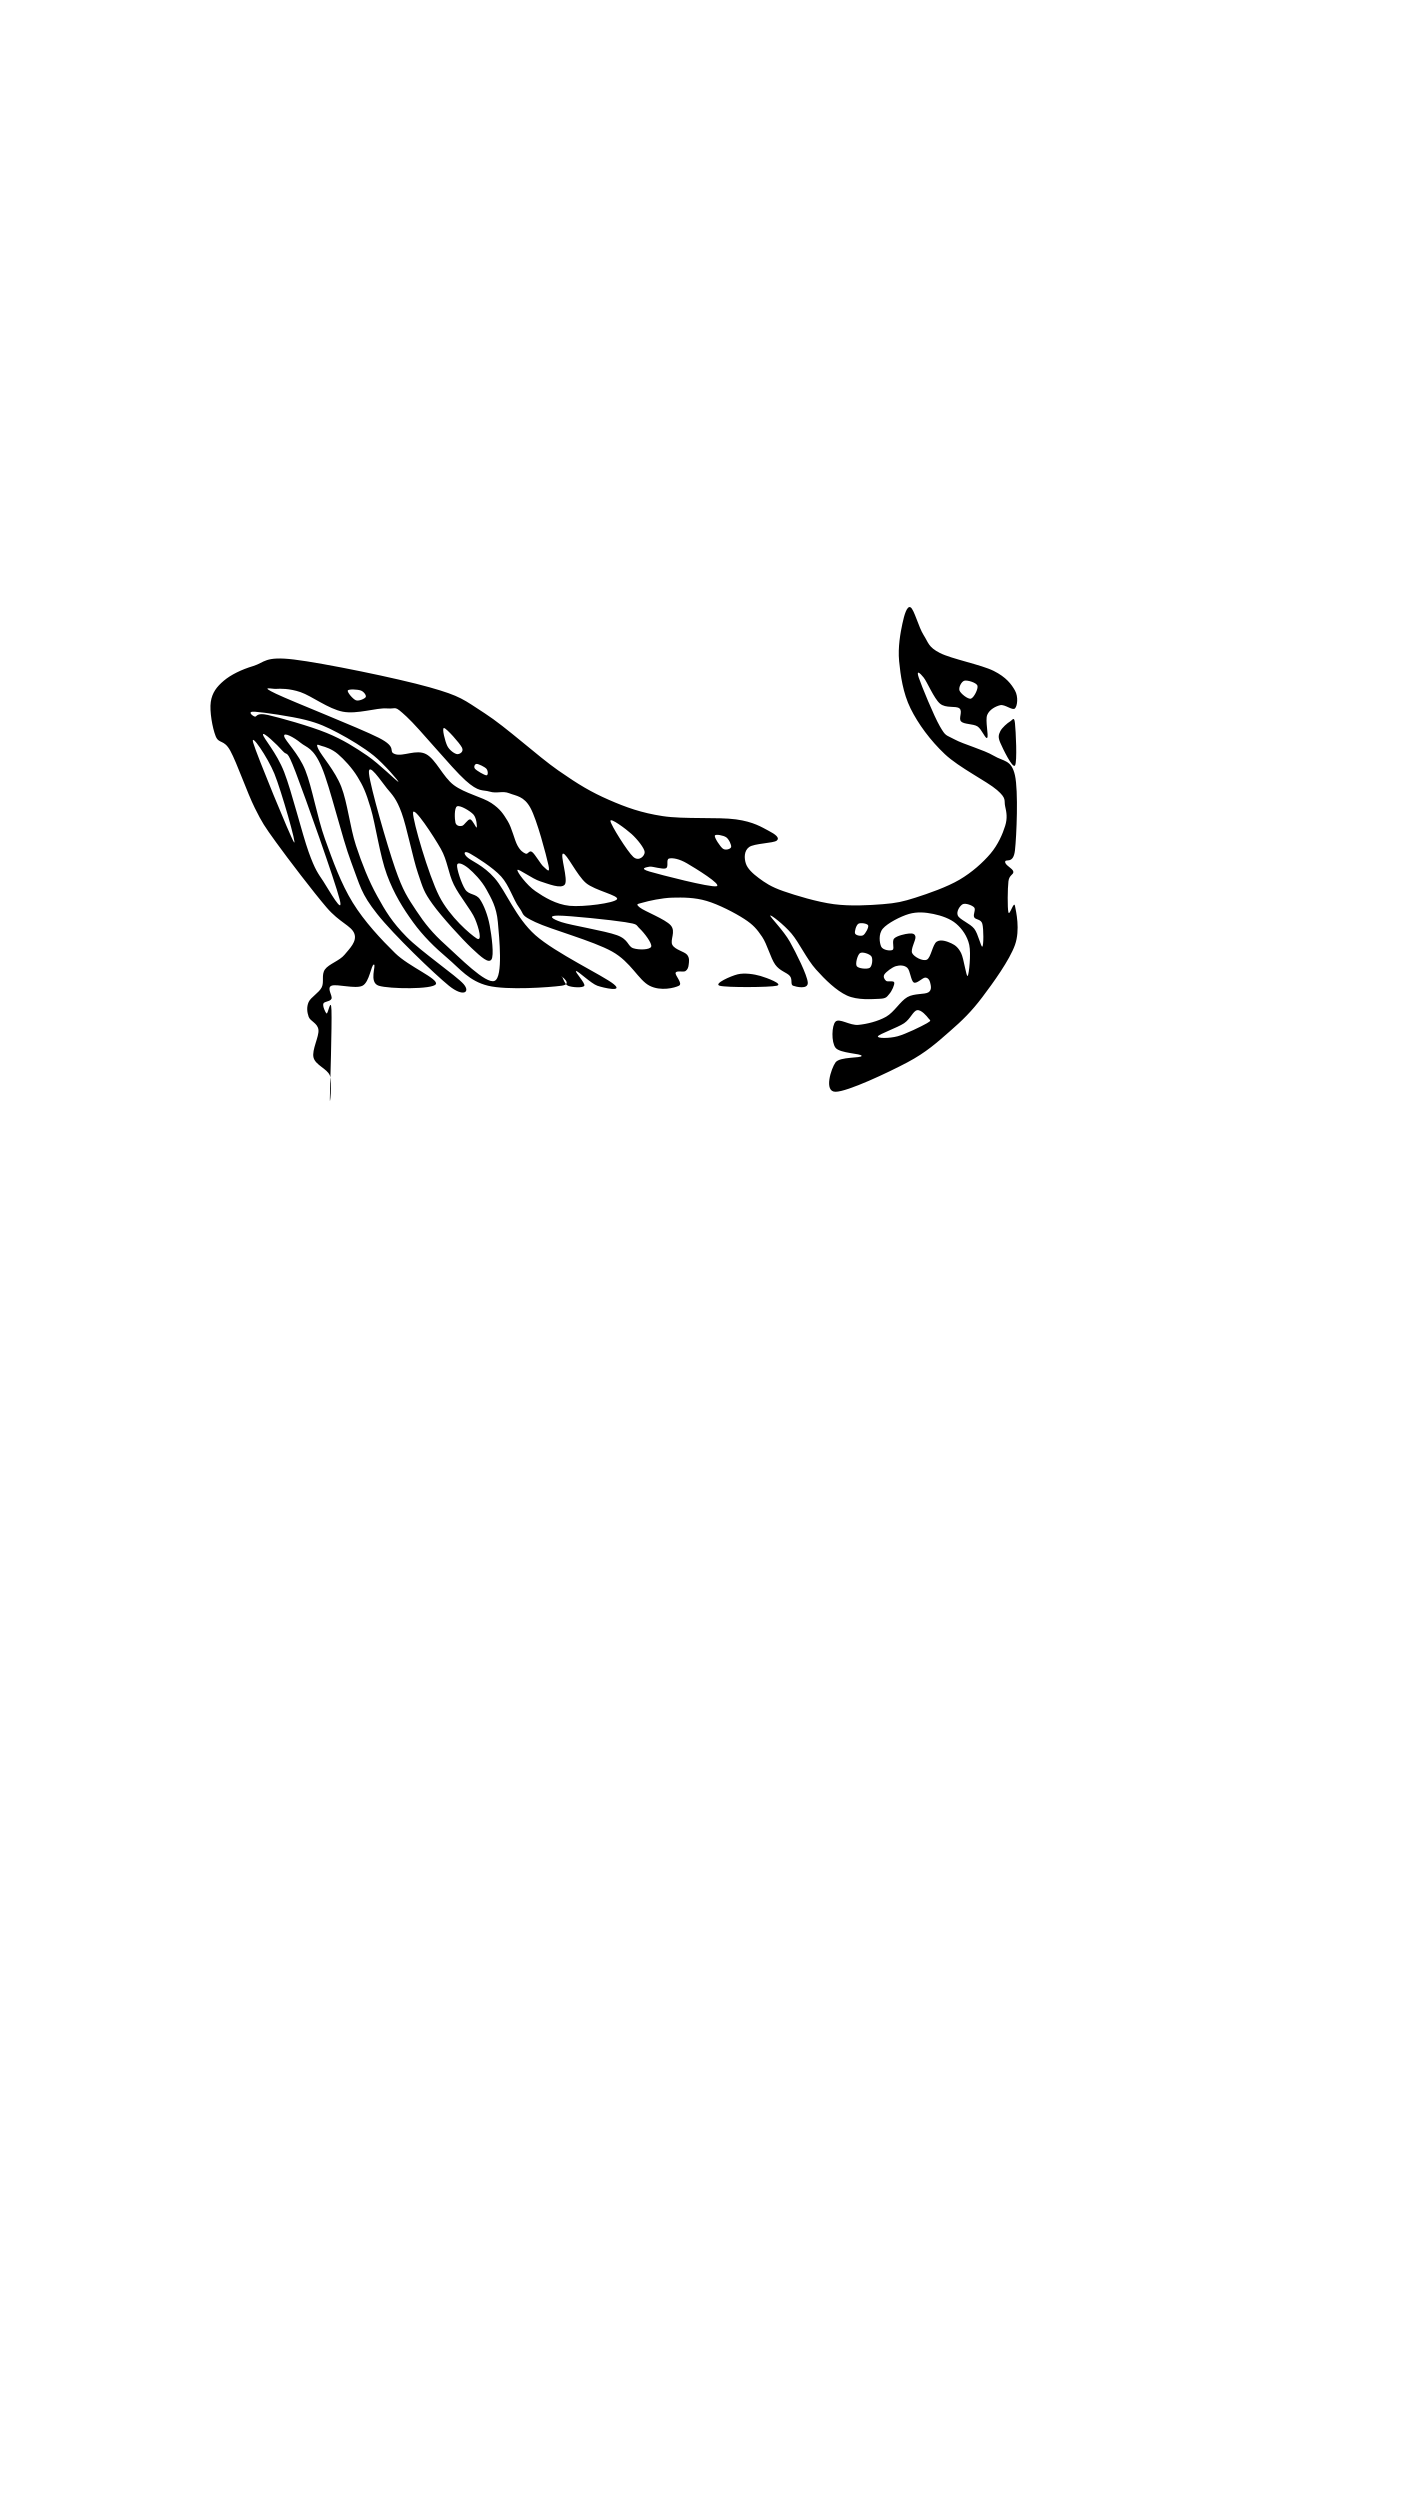
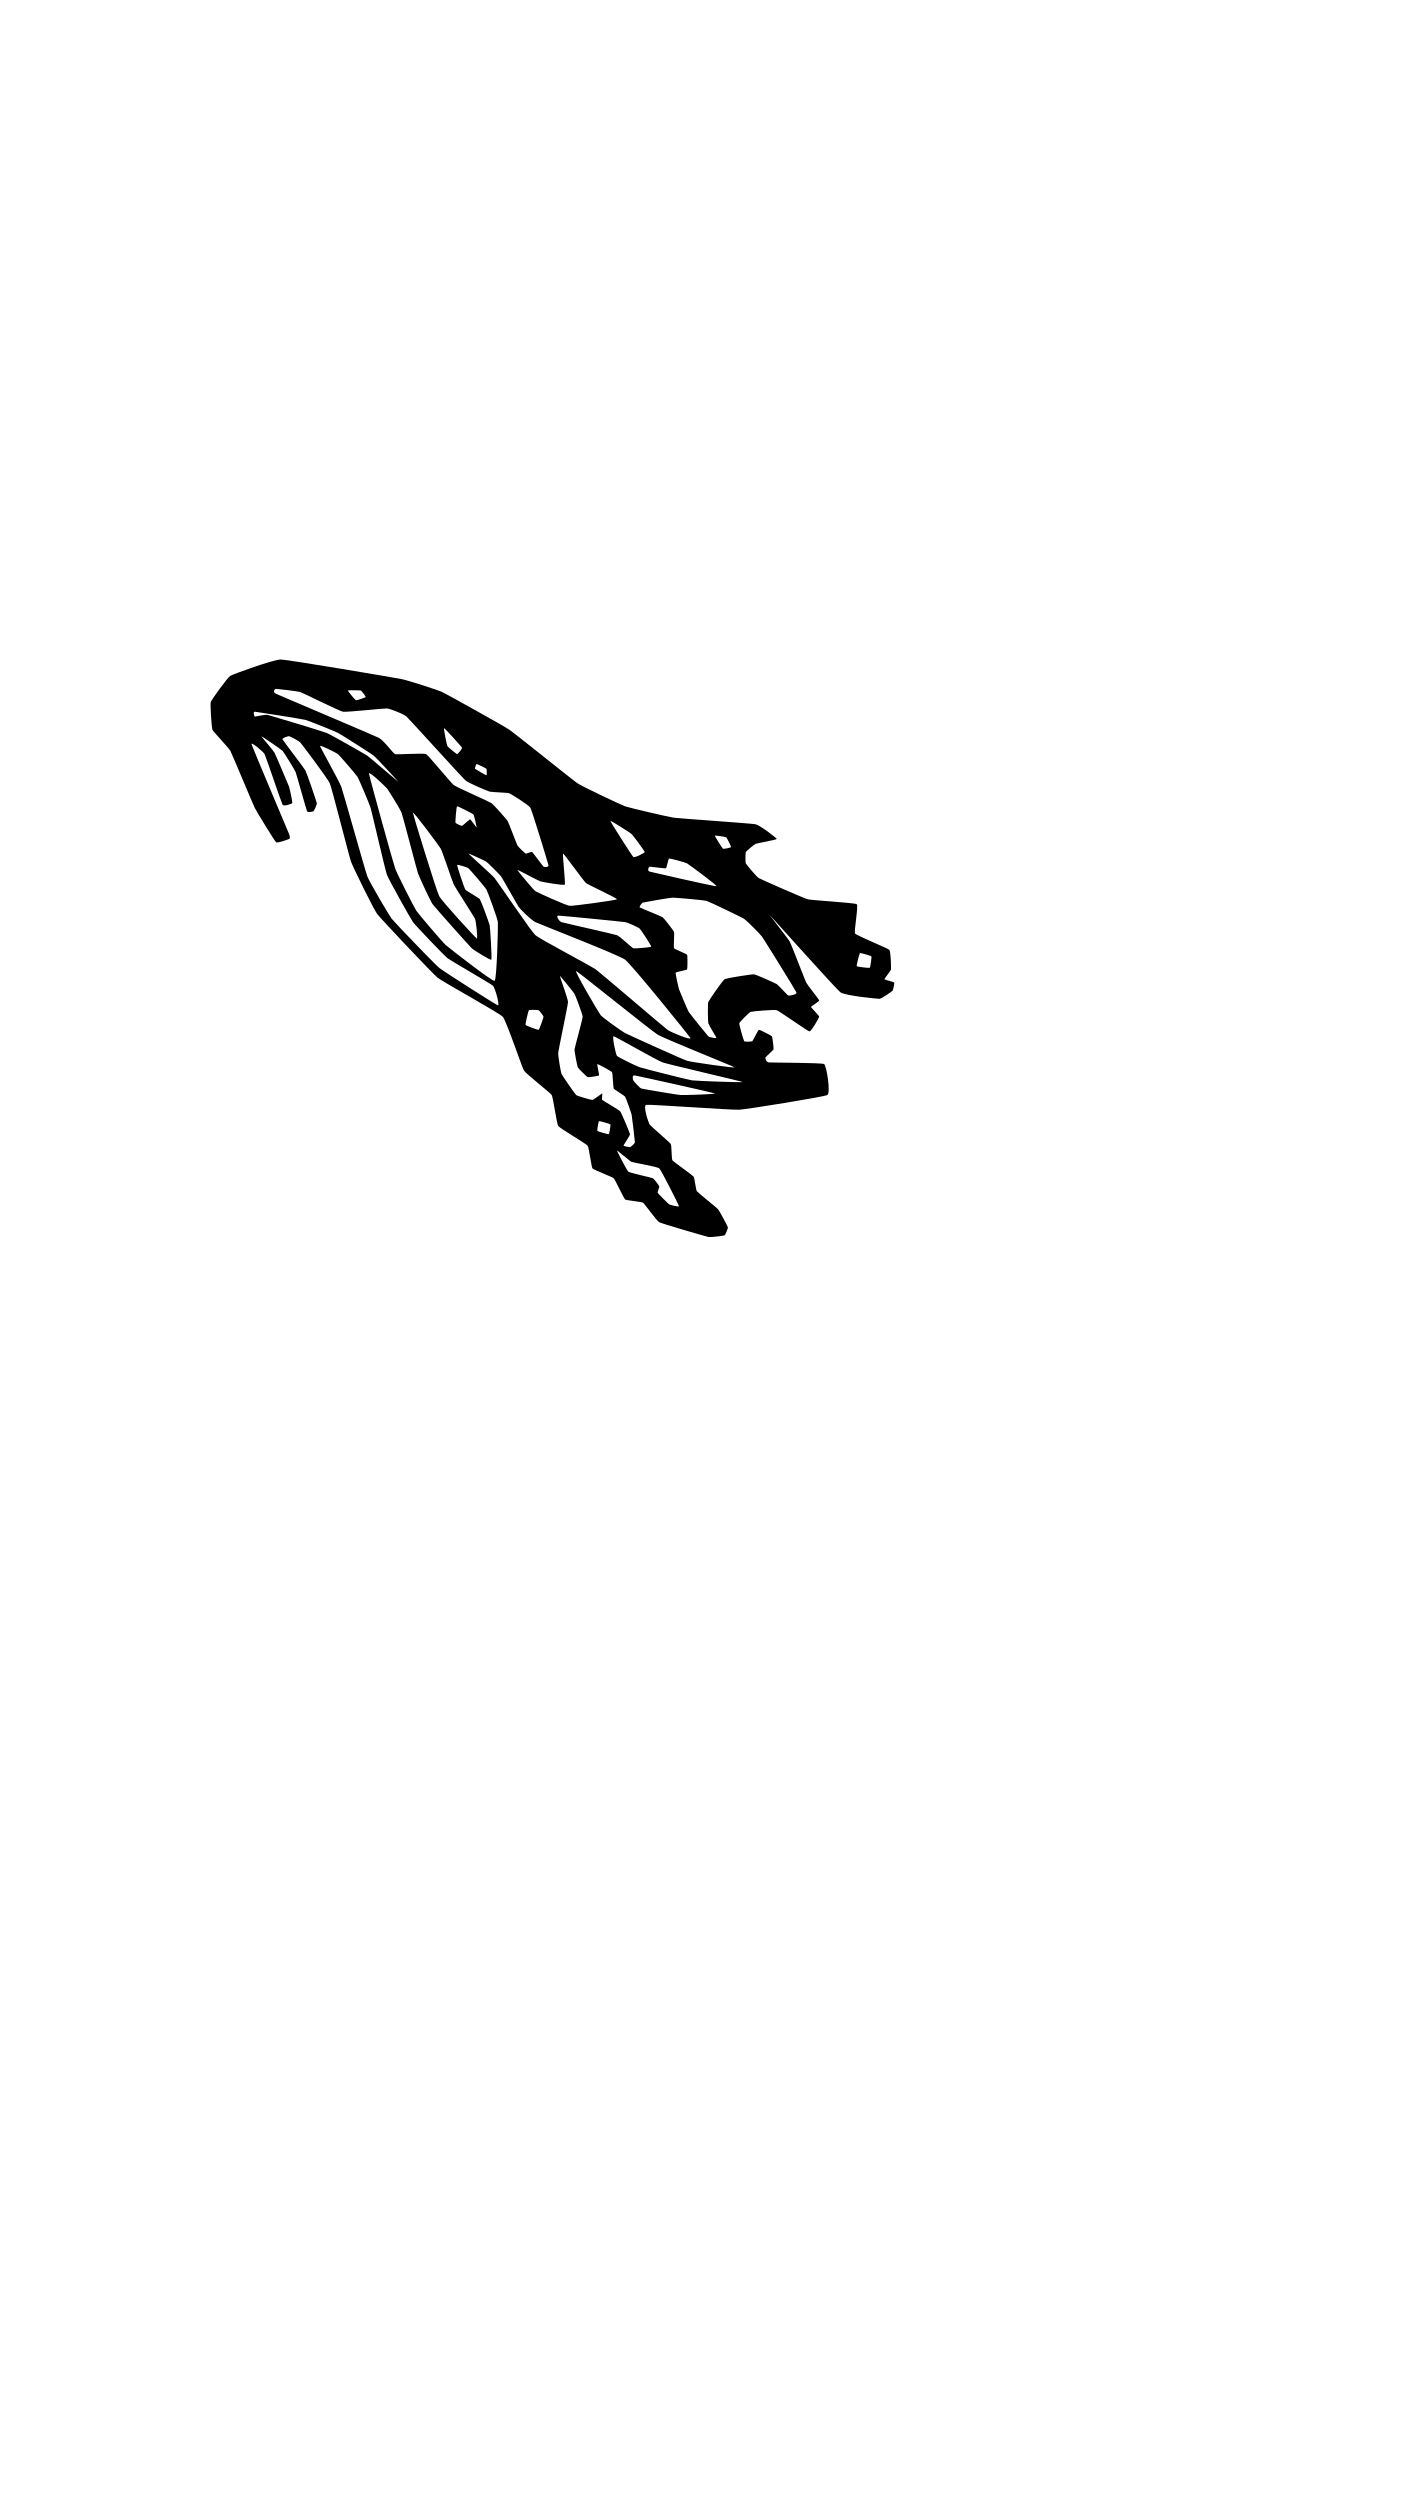
<svg xmlns="http://www.w3.org/2000/svg" viewBox="0 0 480 854" role="img" aria-labelledby="title" data-coordinate-system="shadow-loom-stage-480x854">
-   <path fill="currentColor" fill-rule="evenodd" clip-rule="evenodd" d="M 311.04 207.46 C 312.25 208.11 313.83 214.33 315.50 216.93 C 317.17 219.53 317.08 221.02 321.07 223.06 C 325.07 225.10 335.19 227.05 339.46 229.19 C 343.73 231.33 345.50 233.74 346.71 235.88 C 347.91 238.01 347.54 241.17 346.71 242.00 C 345.87 242.84 343.27 240.52 341.69 240.89 C 340.11 241.26 337.98 242.38 337.23 244.23 C 336.49 246.09 337.79 251.38 337.23 252.03 C 336.68 252.68 335.38 249.06 333.89 248.13 C 332.40 247.21 329.34 247.48 328.32 246.46 C 327.30 245.44 328.97 243.03 327.76 242.00 C 326.55 240.98 323.12 242.10 321.07 240.33 C 319.03 238.57 316.71 232.90 315.50 231.42 C 314.30 229.93 312.90 228.63 313.83 231.42 C 314.76 234.20 319.03 244.61 321.07 248.13 C 323.12 251.66 323.02 250.92 326.09 252.59 C 329.15 254.26 336.03 256.12 339.46 258.16 C 342.90 260.21 345.50 259.46 346.71 264.85 C 347.91 270.24 347.26 285.56 346.71 290.48 C 346.15 295.40 343.46 293.18 343.36 294.38 C 343.27 295.59 345.96 296.61 346.15 297.73 C 346.33 298.84 344.76 298.75 344.48 301.07 C 344.20 303.39 344.11 310.26 344.48 311.66 C 344.85 313.05 346.33 307.57 346.71 309.43 C 347.08 311.29 348.56 317.60 346.71 322.80 C 344.85 328.00 339.28 335.71 335.56 340.63 C 331.85 345.55 328.69 348.62 324.42 352.33 C 320.15 356.05 316.43 359.48 309.93 362.92 C 303.43 366.36 289.50 372.95 285.41 372.95 C 281.33 372.95 283.93 364.96 285.41 362.92 C 286.90 360.88 294.33 361.53 294.33 360.69 C 294.33 359.86 286.90 359.86 285.41 357.91 C 283.93 355.96 284.11 350.29 285.41 348.99 C 286.71 347.69 290.33 350.38 293.21 350.10 C 296.09 349.83 299.90 348.90 302.69 347.32 C 305.47 345.74 307.52 342.02 309.93 340.63 C 312.34 339.24 315.87 339.80 317.17 338.96 C 318.47 338.12 317.92 336.45 317.73 335.62 C 317.55 334.78 316.99 333.95 316.06 333.95 C 315.13 333.95 313.18 336.17 312.16 335.62 C 311.14 335.06 310.95 331.53 309.93 330.60 C 308.91 329.67 307.33 329.67 306.03 330.04 C 304.73 330.42 302.69 332.00 302.13 332.83 C 301.57 333.67 302.13 334.60 302.69 335.06 C 303.24 335.52 305.29 334.87 305.47 335.62 C 305.66 336.36 304.64 338.59 303.80 339.52 C 302.97 340.45 302.87 341.10 300.46 341.19 C 298.04 341.28 292.94 341.75 289.31 340.07 C 285.69 338.40 281.88 334.69 278.73 331.16 C 275.57 327.63 272.97 321.97 270.37 318.90 C 267.77 315.84 263.22 312.31 263.12 312.77 C 263.03 313.24 267.67 317.88 269.81 321.69 C 271.95 325.49 275.75 333.11 275.94 335.62 C 276.13 338.12 271.95 337.10 270.93 336.73 C 269.90 336.36 270.83 334.60 269.81 333.39 C 268.79 332.18 266.37 331.72 264.80 329.49 C 263.22 327.26 262.10 322.62 260.34 320.01 C 258.57 317.41 257.37 315.93 254.21 313.89 C 251.05 311.84 245.48 308.96 241.39 307.76 C 237.31 306.55 233.31 306.55 229.69 306.64 C 226.07 306.73 221.52 307.76 219.66 308.31 C 217.80 308.87 216.97 308.68 218.55 309.99 C 220.13 311.29 227.28 313.98 229.13 316.11 C 230.99 318.25 228.76 321.13 229.69 322.80 C 230.62 324.47 233.78 325.03 234.71 326.14 C 235.64 327.26 235.36 328.56 235.26 329.49 C 235.17 330.42 234.89 331.25 234.15 331.72 C 233.41 332.18 231.18 331.44 230.81 332.27 C 230.43 333.11 233.41 335.99 231.92 336.73 C 230.43 337.47 225.70 338.68 221.89 336.73 C 218.08 334.78 215.58 328.65 209.07 325.03 C 202.57 321.41 188.18 317.51 182.89 315.00 C 177.59 312.49 179.26 312.59 177.31 309.99 C 175.36 307.38 173.97 302.46 171.18 299.40 C 168.40 296.33 162.55 292.71 160.60 291.60 C 158.65 290.48 158.09 291.32 159.48 292.71 C 160.88 294.10 165.05 295.50 168.96 299.96 C 172.86 304.41 176.11 313.42 182.89 319.46 C 189.67 325.49 206.10 333.30 209.63 336.17 C 213.16 339.05 206.20 337.47 204.06 336.73 C 201.92 335.99 197.56 331.72 196.82 331.72 C 196.07 331.72 200.07 335.90 199.60 336.73 C 199.14 337.57 195.33 337.29 194.03 336.73 C 192.73 336.17 192.17 333.39 191.80 333.39 C 191.43 333.39 195.98 336.17 191.80 336.73 C 187.62 337.29 173.23 338.31 166.73 336.73 C 160.23 335.15 157.07 330.88 152.80 327.26 C 148.52 323.64 144.53 319.74 141.09 315.00 C 137.66 310.26 134.59 305.34 132.18 298.84 C 129.76 292.34 128.28 281.57 126.61 276.00 C 124.94 270.42 124.01 268.47 122.15 265.41 C 120.29 262.34 117.51 259.37 115.46 257.61 C 113.42 255.84 111.00 255.10 109.89 254.82 C 108.78 254.54 107.66 253.61 108.78 255.94 C 109.89 258.26 114.44 263.27 116.58 268.75 C 118.71 274.23 119.55 282.59 121.59 288.81 C 123.64 295.03 125.96 300.88 128.84 306.08 C 131.71 311.29 133.94 315.00 138.87 320.01 C 143.79 325.03 155.95 333.39 158.37 336.17 C 160.78 338.96 158.28 340.72 153.35 336.73 C 148.43 332.74 134.41 319.27 128.84 312.21 C 123.26 305.16 123.08 302.74 119.92 294.38 C 116.76 286.02 112.77 268.84 109.89 262.06 C 107.01 255.29 104.78 255.47 102.65 253.71 C 100.51 251.94 96.80 249.90 97.07 251.48 C 97.35 253.06 102.00 257.33 104.32 263.18 C 106.64 269.03 108.31 279.06 111.00 286.58 C 113.70 294.10 116.48 301.81 120.48 308.31 C 124.47 314.81 130.23 320.94 134.97 325.59 C 139.70 330.23 149.82 334.32 148.90 336.17 C 147.97 338.03 132.92 337.85 129.39 336.73 C 125.86 335.62 128.65 329.49 127.72 329.49 C 126.79 329.49 126.24 335.52 123.82 336.73 C 121.41 337.94 115.00 335.99 113.23 336.73 C 111.47 337.47 113.70 340.17 113.23 341.19 C 112.77 342.21 110.73 342.02 110.45 342.86 C 110.17 343.70 111.10 345.83 111.56 346.20 C 112.03 346.58 113.05 340.26 113.23 345.09 C 113.42 349.92 112.77 371.46 112.68 375.18 C 112.58 378.89 113.61 369.70 112.68 367.38 C 111.75 365.06 107.75 363.85 107.10 361.25 C 106.45 358.65 109.05 354.10 108.78 351.78 C 108.50 349.45 105.99 348.90 105.43 347.32 C 104.88 345.74 104.69 343.98 105.43 342.30 C 106.18 340.63 108.96 339.15 109.89 337.29 C 110.82 335.43 109.70 333.02 111.00 331.16 C 112.31 329.30 116.02 328.19 117.69 326.14 C 119.36 324.10 122.06 321.59 121.03 318.90 C 120.01 316.21 116.02 315.19 111.56 309.99 C 107.10 304.78 98.37 293.36 94.29 287.70 C 90.20 282.03 89.65 281.20 87.04 276.00 C 84.44 270.79 80.92 260.58 78.69 256.49 C 76.46 252.41 74.79 254.26 73.67 251.48 C 72.56 248.69 71.54 242.93 72.00 239.78 C 72.46 236.62 74.04 234.58 76.46 232.53 C 78.87 230.49 82.49 228.72 86.49 227.52 C 90.48 226.31 90.39 224.08 100.42 225.29 C 110.45 226.50 135.80 231.70 146.67 234.76 C 157.53 237.83 158.28 238.94 165.61 243.68 C 172.95 248.41 183.63 258.26 190.69 263.18 C 197.74 268.10 202.02 270.61 207.96 273.21 C 213.90 275.81 219.10 277.67 226.35 278.78 C 233.59 279.90 245.39 279.06 251.42 279.90 C 257.46 280.73 260.25 282.59 262.57 283.80 C 264.89 285.00 266.47 286.21 265.35 287.14 C 264.24 288.07 257.65 288.07 255.88 289.37 C 254.12 290.67 254.21 293.18 254.77 294.94 C 255.32 296.70 257.09 298.38 259.22 299.96 C 261.36 301.53 263.31 302.93 267.58 304.41 C 271.85 305.90 279.19 308.13 284.86 308.87 C 290.52 309.61 296.93 309.24 301.57 308.87 C 306.22 308.50 308.35 308.03 312.72 306.64 C 317.08 305.25 323.49 303.02 327.76 300.51 C 332.03 298.00 335.75 294.66 338.35 291.60 C 340.95 288.53 342.53 284.82 343.36 282.12 C 344.20 279.43 343.83 277.48 343.36 275.44 C 342.90 273.39 344.01 272.84 340.58 269.87 C 337.14 266.89 327.67 262.25 322.75 257.61 C 317.82 252.96 313.65 247.30 311.04 242.00 C 308.44 236.71 307.61 230.67 307.14 225.85 C 306.68 221.02 307.61 216.09 308.26 213.03 C 308.91 209.97 309.84 206.81 311.04 207.46 Z M 94.29 235.32 C 92.90 235.41 88.44 234.20 94.29 236.99 C 100.14 239.78 122.61 248.60 129.39 252.03 C 136.17 255.47 132.27 256.68 134.97 257.61 C 137.66 258.54 142.21 255.84 145.55 257.61 C 148.90 259.37 151.31 265.41 155.02 268.19 C 158.74 270.98 164.78 272.28 167.84 274.32 C 170.91 276.37 171.93 278.04 173.41 280.45 C 174.90 282.87 175.73 286.95 176.76 288.81 C 177.78 290.67 178.71 291.23 179.54 291.60 C 180.38 291.97 180.75 290.30 181.77 291.04 C 182.79 291.78 184.74 295.31 185.67 296.05 C 186.60 296.80 188.09 298.84 187.34 295.50 C 186.60 292.15 183.44 280.08 181.21 276.00 C 178.99 271.91 176.29 271.91 173.97 270.98 C 171.65 270.05 169.79 271.17 167.28 270.42 C 164.78 269.68 163.66 270.79 158.93 266.52 C 154.19 262.25 143.32 248.88 138.87 244.79 C 134.41 240.70 135.80 242.28 132.18 242.00 C 128.56 241.73 122.06 244.05 117.13 243.12 C 112.21 242.19 106.45 237.73 102.65 236.43 C 98.84 235.13 95.68 235.23 94.29 235.32 Z M 126.05 264.29 C 126.51 268.84 132.27 288.81 134.97 296.61 C 137.66 304.41 139.33 306.73 142.21 311.10 C 145.09 315.46 147.78 318.81 152.24 322.80 C 156.70 326.79 165.98 336.36 168.96 335.06 C 171.93 333.76 170.53 320.20 170.07 315.00 C 169.61 309.80 167.84 306.92 166.17 303.86 C 164.50 300.79 161.71 298.00 160.04 296.61 C 158.37 295.22 156.33 294.29 156.14 295.50 C 155.95 296.70 157.63 301.91 158.93 303.86 C 160.23 305.81 162.55 305.16 163.94 307.20 C 165.33 309.24 166.63 312.68 167.28 316.11 C 167.93 319.55 168.86 326.52 167.84 327.82 C 166.82 329.12 164.50 327.07 161.15 323.92 C 157.81 320.76 150.85 313.14 147.78 308.87 C 144.72 304.60 144.53 303.48 142.77 298.28 C 141.00 293.08 138.96 282.50 137.19 277.67 C 135.43 272.84 134.04 271.54 132.18 269.31 C 130.32 267.08 125.59 259.74 126.05 264.29 Z M 310.49 312.21 C 307.61 313.05 303.15 315.37 301.57 317.23 C 299.99 319.09 300.46 322.15 301.01 323.36 C 301.57 324.57 304.17 324.94 304.92 324.47 C 305.66 324.01 304.54 321.50 305.47 320.57 C 306.40 319.64 309.28 318.99 310.49 318.90 C 311.69 318.81 312.53 318.90 312.72 320.01 C 312.90 321.13 310.95 324.29 311.60 325.59 C 312.25 326.89 315.22 328.47 316.62 327.82 C 318.01 327.17 318.57 322.62 319.96 321.69 C 321.35 320.76 323.58 321.59 324.98 322.24 C 326.37 322.89 327.39 323.73 328.32 325.59 C 329.25 327.44 330.08 333.85 330.55 333.39 C 331.01 332.92 331.75 325.77 331.10 322.80 C 330.45 319.83 328.69 317.32 326.65 315.56 C 324.60 313.79 321.54 312.77 318.85 312.21 C 316.15 311.66 313.37 311.38 310.49 312.21 Z M 141.09 277.67 C 141.00 280.36 146.39 298.93 150.01 306.08 C 153.63 313.24 160.78 319.27 162.83 320.57 C 164.87 321.87 163.57 316.95 162.27 313.89 C 160.97 310.82 156.98 306.18 155.02 302.18 C 153.07 298.19 152.89 294.01 150.57 289.93 C 148.25 285.84 141.19 274.97 141.09 277.67 Z M 192.36 291.60 C 191.15 291.69 194.22 300.61 192.92 302.18 C 191.62 303.76 187.25 301.91 184.56 301.07 C 181.86 300.23 177.03 296.61 176.76 297.17 C 176.48 297.73 179.91 302.37 182.89 304.41 C 185.86 306.46 189.94 308.96 194.59 309.43 C 199.23 309.89 209.82 308.50 210.75 307.20 C 211.67 305.90 203.22 304.23 200.16 301.63 C 197.09 299.03 193.57 291.50 192.36 291.60 Z M 89.83 250.92 C 89.92 252.13 94.47 257.05 97.07 263.74 C 99.67 270.42 103.20 284.82 105.43 291.04 C 107.66 297.26 108.68 298.38 110.45 301.07 C 112.21 303.76 117.60 313.42 116.02 307.20 C 114.44 300.98 104.23 272.19 100.98 263.74 C 97.72 255.29 98.37 258.63 96.52 256.49 C 94.66 254.36 89.74 249.71 89.83 250.92 Z M 190.69 312.77 C 187.06 312.77 188.46 313.89 191.80 315.00 C 195.14 316.11 206.66 317.97 210.75 319.46 C 214.83 320.94 214.37 323.27 216.32 323.92 C 218.27 324.57 222.08 324.47 222.45 323.36 C 222.82 322.24 220.03 318.62 218.55 317.23 C 217.06 315.84 218.18 315.74 213.53 315.00 C 208.89 314.26 194.31 312.77 190.69 312.77 Z M 228.58 293.27 C 227.37 293.55 228.58 296.15 227.46 296.61 C 226.35 297.08 222.82 295.87 221.89 296.05 C 220.96 296.24 218.08 296.61 221.89 297.73 C 225.70 298.84 242.60 303.21 244.74 302.74 C 246.87 302.28 237.40 296.52 234.71 294.94 C 232.01 293.36 229.78 292.99 228.58 293.27 Z M 87.04 243.12 C 84.17 242.93 86.30 244.61 87.04 244.79 C 87.79 244.98 87.42 243.31 91.50 244.23 C 95.59 245.16 105.90 248.04 111.56 250.36 C 117.23 252.68 121.41 255.38 125.49 258.16 C 129.58 260.95 135.71 267.08 136.08 267.08 C 136.45 267.08 131.16 260.95 127.72 258.16 C 124.29 255.38 119.36 252.41 115.46 250.36 C 111.56 248.32 109.05 247.11 104.32 245.91 C 99.58 244.70 89.92 243.31 87.04 243.12 Z M 86.49 253.71 C 87.60 257.61 99.21 285.93 100.42 287.70 C 101.63 289.46 96.05 269.96 93.73 264.29 C 91.41 258.63 85.37 249.81 86.49 253.71 Z M 313.27 345.09 C 311.88 345.37 311.04 348.06 308.82 349.55 C 306.59 351.03 300.27 353.26 299.90 354.00 C 299.53 354.75 303.80 354.75 306.59 354.00 C 309.37 353.26 314.85 350.57 316.62 349.55 C 318.38 348.53 317.73 348.62 317.17 347.88 C 316.62 347.13 314.67 344.81 313.27 345.09 Z M 251.98 332.83 C 254.30 332.27 257.55 332.74 259.78 333.39 C 262.01 334.04 267.67 336.17 265.35 336.73 C 263.03 337.29 248.08 337.38 245.85 336.73 C 243.62 336.08 249.66 333.39 251.98 332.83 Z M 345.03 246.46 C 345.87 246.00 346.43 244.51 346.71 247.02 C 346.99 249.53 347.54 260.39 346.71 261.51 C 345.87 262.62 342.53 255.66 341.69 253.71 C 340.86 251.76 341.13 251.01 341.69 249.81 C 342.25 248.60 344.20 246.93 345.03 246.46 Z M 328.88 308.87 C 327.95 309.33 326.55 311.38 327.20 312.77 C 327.85 314.16 331.38 315.46 332.78 317.23 C 334.17 318.99 335.10 323.64 335.56 323.36 C 336.03 323.08 336.03 317.23 335.56 315.56 C 335.10 313.89 333.24 314.26 332.78 313.33 C 332.31 312.40 333.43 310.73 332.78 309.99 C 332.13 309.24 329.80 308.41 328.88 308.87 Z M 208.52 280.45 C 208.61 281.75 214.37 290.95 216.32 292.71 C 218.27 294.48 220.31 292.34 220.22 291.04 C 220.13 289.74 217.71 286.67 215.76 284.91 C 213.81 283.15 208.42 279.15 208.52 280.45 Z M 156.14 275.44 C 155.12 275.90 155.30 279.90 155.58 281.01 C 155.86 282.12 156.98 282.31 157.81 282.12 C 158.65 281.94 159.76 279.80 160.60 279.90 C 161.43 279.99 162.64 282.96 162.83 282.68 C 163.01 282.40 162.83 279.43 161.71 278.22 C 160.60 277.02 157.16 274.97 156.14 275.44 Z M 329.43 232.53 C 328.41 232.81 327.39 234.85 327.76 235.88 C 328.13 236.90 330.64 238.94 331.66 238.66 C 332.68 238.38 334.26 235.23 333.89 234.20 C 333.52 233.18 330.45 232.25 329.43 232.53 Z M 293.77 325.59 C 292.94 326.14 292.10 329.21 292.66 330.04 C 293.21 330.88 296.28 331.16 297.11 330.60 C 297.95 330.04 298.23 327.54 297.67 326.70 C 297.11 325.87 294.61 325.03 293.77 325.59 Z M 151.68 248.69 C 150.85 248.60 152.05 253.33 152.80 254.82 C 153.54 256.31 155.30 257.51 156.14 257.61 C 156.98 257.70 158.55 256.86 157.81 255.38 C 157.07 253.89 152.52 248.78 151.68 248.69 Z M 244.18 285.47 C 243.99 286.12 246.04 289.28 246.97 289.93 C 247.89 290.58 249.57 290.02 249.75 289.37 C 249.94 288.72 249.01 286.67 248.08 286.02 C 247.15 285.37 244.36 284.82 244.18 285.47 Z M 118.81 235.88 C 118.53 236.43 120.57 238.85 121.59 239.22 C 122.61 239.59 124.66 238.66 124.94 238.10 C 125.21 237.55 124.29 236.25 123.26 235.88 C 122.24 235.50 119.08 235.32 118.81 235.88 Z M 293.21 315.56 C 292.47 316.02 291.82 318.25 292.10 318.90 C 292.38 319.55 294.14 319.92 294.89 319.46 C 295.63 318.99 296.84 316.76 296.56 316.11 C 296.28 315.46 293.96 315.09 293.21 315.56 Z M 162.83 260.95 C 162.18 260.95 161.71 261.97 162.27 262.62 C 162.83 263.27 165.52 264.85 166.17 264.85 C 166.82 264.85 166.73 263.27 166.17 262.62 C 165.61 261.97 163.48 260.95 162.83 260.95 Z" />
+   <path fill="currentColor" fill-rule="evenodd" clip-rule="evenodd" d="M 95.96 225.29 C 98.40 225.33 134.90 231.51 137.19 231.98 C 139.49 232.44 149.59 235.71 151.12 236.43 C 152.66 237.15 172.04 247.95 173.97 249.25 C 175.90 250.55 195.72 266.55 197.37 267.64 C 199.02 268.73 212.16 274.95 213.53 275.44 C 214.90 275.93 228.39 279.08 230.25 279.34 C 232.11 279.59 256.65 281.27 258.11 281.57 C 259.57 281.87 265.35 286.30 265.35 286.58 C 265.35 286.86 258.55 288.07 258.11 288.25 C 257.67 288.44 254.91 290.76 254.77 291.04 C 254.63 291.32 254.58 294.57 254.77 294.94 C 254.95 295.31 258.34 299.44 259.22 299.96 C 260.11 300.47 274.55 306.83 275.94 307.20 C 277.33 307.57 291.98 308.38 292.66 308.87 C 293.33 309.36 291.64 318.25 292.10 318.90 C 292.56 319.55 303.29 323.96 303.80 324.47 C 304.31 324.98 304.43 330.74 304.36 331.16 C 304.29 331.58 302.08 334.32 302.13 334.50 C 302.18 334.69 305.36 335.45 305.47 335.62 C 305.59 335.78 305.12 338.17 304.92 338.40 C 304.71 338.64 301.20 341.17 300.46 341.19 C 299.71 341.21 288.64 340.14 287.08 338.96 C 285.53 337.78 263.84 313.49 263.12 312.77 C 262.40 312.05 269.30 320.73 269.81 321.69 C 270.32 322.64 274.97 334.78 275.38 335.62 C 275.80 336.45 279.77 341.40 279.84 341.75 C 279.91 342.09 277.05 343.74 277.05 343.98 C 277.05 344.21 279.86 346.97 279.84 347.32 C 279.82 347.67 277.10 352.43 276.50 352.33 C 275.89 352.24 266.19 345.37 265.35 345.09 C 264.52 344.81 256.97 345.46 256.44 345.65 C 255.90 345.83 252.63 349.13 252.54 349.55 C 252.44 349.97 254.02 355.42 254.21 355.68 C 254.39 355.93 256.79 355.84 257.00 355.68 C 257.20 355.51 258.95 351.85 259.22 351.78 C 259.50 351.71 263.47 353.73 263.68 354.00 C 263.89 354.28 264.33 358.16 264.24 358.46 C 264.15 358.76 261.52 361.06 261.45 361.25 C 261.38 361.43 261.73 362.83 262.57 362.92 C 263.40 363.01 280.68 363.01 281.51 363.48 C 282.35 363.94 283.83 373.41 282.63 374.06 C 281.42 374.71 255.11 378.94 252.54 379.08 C 249.96 379.22 222.05 377.20 220.78 377.41 C 219.50 377.62 221.54 383.54 221.89 384.09 C 222.24 384.65 228.81 390.27 229.13 390.78 C 229.46 391.29 229.37 395.89 229.69 396.35 C 230.02 396.82 236.59 401.48 236.94 401.93 C 237.28 402.37 237.70 406.48 238.05 406.94 C 238.40 407.40 244.85 412.56 245.29 413.07 C 245.73 413.58 248.54 418.83 248.64 419.20 C 248.73 419.57 247.80 421.85 247.52 421.99 C 247.24 422.12 242.88 422.73 241.95 422.54 C 241.02 422.36 226.16 418.01 225.23 417.53 C 224.31 417.04 220.15 411.17 219.66 410.84 C 219.17 410.52 213.95 410.07 213.53 409.73 C 213.11 409.38 210.10 402.92 209.63 402.48 C 209.17 402.04 202.76 399.60 202.39 399.14 C 202.02 398.67 201.20 391.94 200.72 391.34 C 200.23 390.73 191.20 385.37 190.69 384.65 C 190.18 383.93 188.95 374.85 188.46 374.06 C 187.97 373.28 179.68 366.82 178.99 365.71 C 178.29 364.59 172.97 348.64 171.74 347.32 C 170.51 346.00 151.24 335.41 149.45 333.95 C 147.67 332.48 130.07 313.86 128.84 312.21 C 127.61 310.57 120.59 296.24 119.92 294.38 C 119.25 292.53 113.40 269.33 112.68 267.64 C 111.96 265.94 103.23 254.38 102.65 253.71 C 102.07 253.03 99.00 251.52 98.75 251.48 C 98.49 251.43 96.29 252.10 96.52 252.59 C 96.75 253.08 103.83 262.27 104.32 263.18 C 104.81 264.08 108.10 273.74 108.22 274.32 C 108.33 274.90 107.24 276.99 107.10 277.11 C 106.97 277.23 105.13 277.67 104.88 277.11 C 104.62 276.55 101.32 264.60 100.98 263.74 C 100.63 262.88 97.00 257.00 96.52 256.49 C 96.03 255.98 89.39 251.45 89.27 251.48 C 89.16 251.50 93.34 256.33 93.73 257.05 C 94.13 257.77 98.49 268.03 98.75 268.75 C 99.00 269.47 99.95 274.07 99.86 274.32 C 99.77 274.58 96.91 275.58 96.52 274.88 C 96.12 274.18 90.83 258.47 90.39 257.61 C 89.95 256.75 85.58 253.13 85.93 254.26 C 86.28 255.40 98.21 283.56 98.75 284.91 C 99.28 286.26 98.93 286.47 98.75 286.58 C 98.56 286.70 94.78 288.14 94.29 287.70 C 93.80 287.26 87.69 277.30 87.04 276.00 C 86.39 274.69 79.29 257.61 78.69 256.49 C 78.08 255.38 72.84 249.95 72.56 249.25 C 72.28 248.55 71.74 240.54 72.00 239.78 C 72.26 239.01 77.69 231.46 78.69 230.86 C 79.68 230.26 93.52 225.24 95.96 225.29 Z M 229.69 306.64 C 228.79 306.67 220.13 308.17 219.66 308.31 C 219.20 308.45 218.27 309.78 218.55 309.99 C 218.83 310.19 225.86 312.98 226.35 313.33 C 226.84 313.68 230.09 317.90 230.25 318.34 C 230.41 318.78 230.06 323.59 230.25 323.92 C 230.43 324.24 234.52 325.84 234.71 326.14 C 234.89 326.45 234.87 330.90 234.71 331.16 C 234.54 331.41 230.92 332.00 230.81 332.27 C 230.69 332.55 231.73 337.29 231.92 337.85 C 232.11 338.40 234.85 344.97 235.26 345.65 C 235.68 346.32 241.56 353.63 241.95 354.00 C 242.34 354.38 244.74 354.75 244.74 354.56 C 244.74 354.38 242.07 350.06 241.95 349.55 C 241.83 349.04 241.72 342.93 241.95 342.30 C 242.18 341.68 246.87 334.90 247.52 334.50 C 248.17 334.11 256.81 332.76 257.55 332.83 C 258.30 332.90 264.87 335.87 265.35 336.17 C 265.84 336.48 268.98 339.96 269.25 340.07 C 269.53 340.19 272.41 339.80 272.04 338.96 C 271.67 338.12 261.08 321.06 260.34 320.01 C 259.60 318.97 255.00 314.40 254.21 313.89 C 253.42 313.37 242.41 308.06 241.39 307.76 C 240.37 307.45 230.60 306.62 229.69 306.64 Z M 94.29 235.32 C 93.94 235.34 92.83 236.29 94.29 236.99 C 95.75 237.69 127.70 251.18 129.39 252.03 C 131.09 252.89 134.29 257.37 134.97 257.61 C 135.64 257.84 144.72 257.17 145.55 257.61 C 146.39 258.05 154.10 267.50 155.02 268.19 C 155.95 268.89 167.07 273.81 167.84 274.32 C 168.61 274.83 173.04 279.85 173.41 280.45 C 173.78 281.06 176.50 288.35 176.76 288.81 C 177.01 289.28 179.33 291.50 179.54 291.60 C 179.75 291.69 181.52 290.85 181.77 291.04 C 182.03 291.23 185.44 295.87 185.67 296.05 C 185.90 296.24 187.53 296.33 187.34 295.50 C 187.16 294.66 181.77 277.02 181.21 276.00 C 180.66 274.97 174.55 271.21 173.97 270.98 C 173.39 270.75 167.91 270.61 167.28 270.42 C 166.66 270.24 160.11 267.59 158.93 266.52 C 157.74 265.45 139.98 245.81 138.87 244.79 C 137.75 243.77 133.08 242.07 132.18 242.00 C 131.27 241.94 118.36 243.35 117.13 243.12 C 115.90 242.89 103.60 236.76 102.65 236.43 C 101.69 236.11 94.64 235.30 94.29 235.32 Z M 109.33 254.82 C 109.38 255.29 115.90 266.89 116.58 268.75 C 117.25 270.61 124.77 297.52 125.49 299.40 C 126.21 301.28 132.83 312.59 133.85 313.89 C 134.87 315.19 148.50 329.37 150.01 330.60 C 151.52 331.83 169.30 343.16 170.07 343.42 C 170.84 343.67 169.12 337.40 168.40 336.73 C 167.68 336.06 153.93 328.16 152.80 327.26 C 151.66 326.35 141.95 316.18 141.09 315.00 C 140.24 313.82 132.78 300.47 132.18 298.84 C 131.58 297.22 127.02 277.39 126.61 276.00 C 126.19 274.60 122.61 266.17 122.15 265.41 C 121.68 264.64 116.00 258.05 115.46 257.61 C 114.93 257.17 109.29 254.36 109.33 254.82 Z M 126.05 264.29 C 126.17 265.43 134.29 294.66 134.97 296.61 C 135.64 298.56 141.49 310.01 142.21 311.10 C 142.93 312.19 151.12 321.80 152.24 322.80 C 153.35 323.80 168.21 335.38 168.96 335.06 C 169.70 334.73 170.19 316.30 170.07 315.00 C 169.95 313.70 166.59 304.62 166.17 303.86 C 165.75 303.09 160.46 296.96 160.04 296.61 C 159.62 296.26 156.19 295.20 156.14 295.50 C 156.09 295.80 158.60 303.37 158.93 303.86 C 159.25 304.34 163.59 306.69 163.94 307.20 C 164.29 307.71 167.12 315.26 167.28 316.11 C 167.45 316.97 168.10 327.49 167.84 327.82 C 167.59 328.14 161.99 324.70 161.15 323.92 C 160.32 323.13 148.55 309.94 147.78 308.87 C 147.01 307.80 143.21 299.58 142.77 298.28 C 142.33 296.98 137.64 278.87 137.19 277.67 C 136.75 276.46 132.64 269.87 132.18 269.31 C 131.71 268.75 125.93 263.16 126.05 264.29 Z M 160.04 291.60 C 160.16 291.83 168.00 298.79 168.96 299.96 C 169.91 301.12 181.45 318.16 182.89 319.46 C 184.33 320.76 201.62 329.81 203.50 331.16 C 205.38 332.51 226.67 350.80 228.02 351.78 C 229.37 352.75 236.42 355.56 235.82 354.56 C 235.22 353.56 215.74 329.46 213.53 327.82 C 211.33 326.17 184.39 315.74 182.89 315.00 C 181.38 314.26 177.80 310.64 177.31 309.99 C 176.83 309.33 171.65 300.05 171.18 299.40 C 170.72 298.75 166.63 294.71 166.17 294.38 C 165.70 294.06 159.92 291.36 160.04 291.60 Z M 191.24 333.39 C 191.15 333.50 194.05 341.21 194.03 342.30 C 194.01 343.39 190.78 358.56 190.69 359.58 C 190.59 360.60 191.55 366.22 191.80 366.82 C 192.06 367.42 196.37 373.69 196.82 374.06 C 197.26 374.44 202.02 375.76 202.39 375.74 C 202.76 375.71 205.59 373.51 205.73 373.51 C 205.87 373.51 205.48 375.48 205.73 375.74 C 205.99 375.99 211.47 379.15 211.86 379.64 C 212.26 380.12 215.16 386.95 215.20 387.44 C 215.25 387.93 212.98 391.15 212.98 391.34 C 212.98 391.52 215.04 391.94 215.20 391.90 C 215.37 391.85 216.85 390.69 216.88 390.22 C 216.90 389.76 215.90 381.40 215.76 380.75 C 215.62 380.10 213.79 374.99 213.53 374.62 C 213.28 374.25 209.82 372.18 209.63 371.84 C 209.45 371.49 209.31 366.61 209.07 366.26 C 208.84 365.92 204.25 363.43 204.06 363.48 C 203.87 363.52 204.76 367.19 204.62 367.38 C 204.48 367.56 201.02 368.05 200.72 367.94 C 200.41 367.82 197.56 364.99 197.37 364.59 C 197.19 364.20 196.19 359.18 196.26 358.46 C 196.33 357.74 199.04 348.11 199.04 347.32 C 199.04 346.53 196.58 340.10 196.26 339.52 C 195.93 338.94 191.34 333.27 191.24 333.39 Z M 196.82 331.72 C 196.00 331.44 204.48 345.88 205.17 346.76 C 205.87 347.64 212.30 352.24 213.53 352.89 C 214.76 353.54 233.15 361.88 234.71 362.36 C 236.26 362.85 251.28 364.96 250.87 364.59 C 250.45 364.22 226.93 354.82 224.68 353.45 C 222.42 352.08 197.63 332.00 196.82 331.72 Z M 141.09 277.67 C 141.07 278.34 149.10 304.30 150.01 306.08 C 150.92 307.87 162.32 320.25 162.83 320.57 C 163.34 320.90 162.59 314.65 162.27 313.89 C 161.94 313.12 155.51 303.18 155.02 302.18 C 154.54 301.19 151.15 290.95 150.57 289.93 C 149.99 288.90 141.12 276.99 141.09 277.67 Z M 192.36 291.60 C 192.06 291.62 193.24 301.79 192.92 302.18 C 192.59 302.58 185.23 301.28 184.56 301.07 C 183.88 300.86 176.83 297.03 176.76 297.17 C 176.69 297.31 182.14 303.90 182.89 304.41 C 183.63 304.92 193.43 309.31 194.59 309.43 C 195.75 309.54 210.51 307.52 210.75 307.20 C 210.98 306.87 200.93 302.28 200.16 301.63 C 199.39 300.98 192.66 291.57 192.36 291.60 Z M 209.63 354.00 C 208.98 353.91 210.37 360.25 210.75 360.69 C 211.12 361.13 217.48 364.24 218.55 364.59 C 219.62 364.94 234.92 368.84 236.38 369.05 C 237.84 369.26 254.07 369.86 253.65 369.61 C 253.23 369.35 228.18 363.57 226.35 362.92 C 224.51 362.27 210.28 354.10 209.63 354.00 Z M 190.69 312.77 C 189.78 312.77 190.97 314.72 191.80 315.00 C 192.64 315.28 209.72 319.09 210.75 319.46 C 211.77 319.83 215.83 323.75 216.32 323.92 C 216.81 324.08 222.35 323.64 222.45 323.36 C 222.54 323.08 218.92 317.58 218.55 317.23 C 218.18 316.88 214.69 315.19 213.53 315.00 C 212.37 314.81 191.59 312.77 190.69 312.77 Z M 210.75 393.01 C 210.70 393.15 214.14 399.86 214.65 400.25 C 215.16 400.65 222.56 402.27 223.00 402.48 C 223.45 402.69 225.16 405.06 225.23 405.27 C 225.30 405.48 224.54 407.24 224.68 407.50 C 224.82 407.75 228.28 411.21 228.58 411.40 C 228.88 411.58 232.06 412.47 231.92 411.96 C 231.78 411.44 225.91 399.77 225.23 399.14 C 224.56 398.51 216.36 397.17 215.76 396.91 C 215.16 396.66 210.79 392.87 210.75 393.01 Z M 228.58 293.27 C 228.28 293.34 227.74 296.50 227.46 296.61 C 227.18 296.73 222.12 296.01 221.89 296.05 C 221.66 296.10 220.94 297.45 221.89 297.73 C 222.84 298.00 244.20 302.86 244.74 302.74 C 245.27 302.63 235.38 295.33 234.71 294.94 C 234.03 294.55 228.88 293.20 228.58 293.27 Z M 87.04 243.12 C 86.33 243.07 86.86 244.74 87.04 244.79 C 87.23 244.84 90.48 244.00 91.50 244.23 C 92.52 244.47 110.15 249.78 111.56 250.36 C 112.98 250.94 124.47 257.47 125.49 258.16 C 126.51 258.86 135.99 267.08 136.08 267.08 C 136.17 267.08 128.58 258.86 127.72 258.16 C 126.86 257.47 116.44 250.87 115.46 250.36 C 114.49 249.85 105.50 246.21 104.32 245.91 C 103.13 245.60 87.76 243.17 87.04 243.12 Z M 216.88 367.38 C 215.71 367.19 216.23 368.86 216.32 369.05 C 216.41 369.24 218.43 371.63 219.10 371.84 C 219.78 372.04 231.43 374.00 232.48 374.06 C 233.52 374.13 244.83 373.79 244.18 373.51 C 243.53 373.23 218.04 367.56 216.88 367.38 Z M 208.52 280.45 C 208.54 280.78 215.83 292.27 216.32 292.71 C 216.81 293.15 220.24 291.36 220.22 291.04 C 220.20 290.71 216.25 285.35 215.76 284.91 C 215.27 284.47 208.49 280.13 208.52 280.45 Z M 180.66 345.09 C 180.47 345.30 179.40 349.83 179.54 350.10 C 179.68 350.38 183.74 351.89 184.00 351.78 C 184.26 351.66 185.67 347.60 185.67 347.32 C 185.67 347.04 184.21 345.18 184.00 345.09 C 183.79 345.00 180.84 344.88 180.66 345.09 Z M 156.14 275.44 C 155.88 275.55 155.51 280.73 155.58 281.01 C 155.65 281.29 157.60 282.17 157.81 282.12 C 158.02 282.08 160.39 279.87 160.60 279.90 C 160.81 279.92 162.78 282.75 162.83 282.68 C 162.87 282.61 161.99 278.53 161.71 278.22 C 161.43 277.92 156.39 275.32 156.14 275.44 Z M 293.77 325.59 C 293.56 325.73 292.52 329.84 292.66 330.04 C 292.80 330.25 296.91 330.74 297.11 330.60 C 297.32 330.46 297.81 326.91 297.67 326.70 C 297.53 326.49 293.98 325.45 293.77 325.59 Z M 151.68 248.69 C 151.47 248.67 152.61 254.45 152.80 254.82 C 152.98 255.19 155.93 257.58 156.14 257.61 C 156.35 257.63 158.00 255.75 157.81 255.38 C 157.63 255.01 151.89 248.71 151.68 248.69 Z M 204.62 382.98 C 204.43 383.07 203.92 386.14 204.06 386.32 C 204.20 386.51 207.77 387.53 207.96 387.44 C 208.15 387.34 208.66 384.28 208.52 384.09 C 208.38 383.91 204.80 382.89 204.62 382.98 Z M 244.18 285.47 C 244.13 285.63 246.73 289.76 246.97 289.93 C 247.20 290.09 249.70 289.53 249.75 289.37 C 249.80 289.21 248.31 286.19 248.08 286.02 C 247.85 285.86 244.23 285.31 244.18 285.47 Z M 118.81 235.88 C 118.74 236.01 121.34 239.13 121.59 239.22 C 121.85 239.31 124.87 238.24 124.94 238.10 C 125.00 237.97 123.52 235.97 123.26 235.88 C 123.01 235.78 118.88 235.74 118.81 235.88 Z M 162.83 260.95 C 162.66 260.95 162.13 262.46 162.27 262.62 C 162.41 262.78 166.01 264.85 166.17 264.85 C 166.33 264.85 166.31 262.78 166.17 262.62 C 166.03 262.46 162.99 260.95 162.83 260.95 Z" />
</svg>
